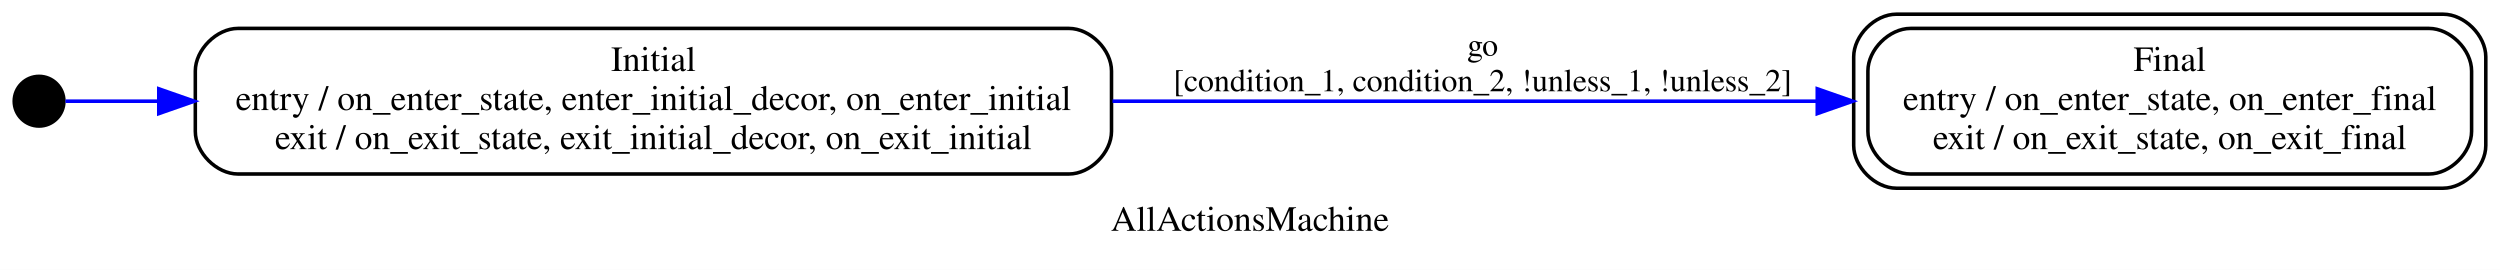
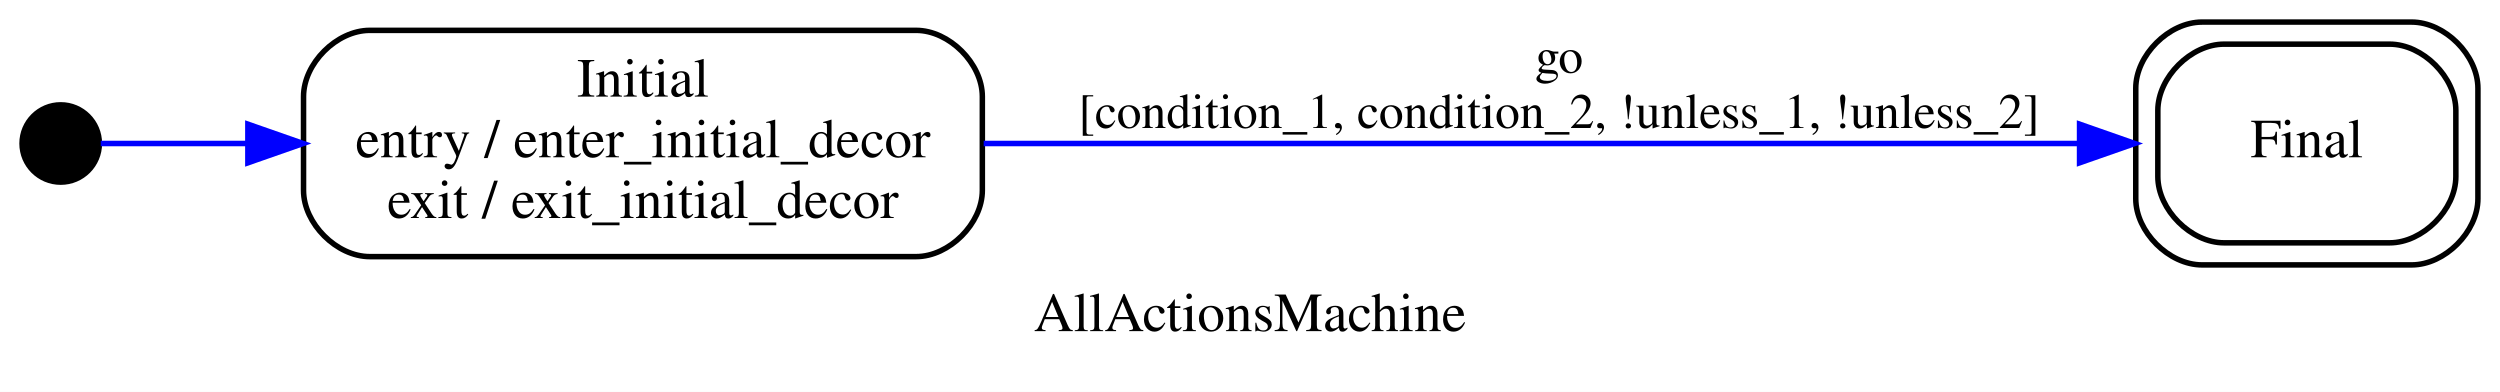
- <svg xmlns="http://www.w3.org/2000/svg" width="704pt" height="76pt" viewBox="0.00 0.00 704.00 76.00">
-   <g id="graph0" class="graph" transform="scale(1 1) rotate(0) translate(4 72)">
-     <polygon fill="#ffffff" stroke="transparent" points="-4,4 -4,-72 700,-72 700,4 -4,4" />
-     <text text-anchor="middle" x="348" y="-7" font-family="Times,serif" font-size="10.00" fill="#000000">AllActionsMachine</text>
+ <svg xmlns="http://www.w3.org/2000/svg" width="453pt" height="71pt" viewBox="0.00 0.00 453.00 71.00">
+   <g id="graph0" class="graph" transform="scale(1 1) rotate(0) translate(4 67)">
+     <polygon fill="#ffffff" stroke="transparent" points="-4,4 -4,-67 449,-67 449,4 -4,4" />
+     <text text-anchor="middle" x="222.5" y="-7" font-family="Times,serif" font-size="10.00" fill="#000000">AllActionsMachine</text>
    <g id="node1" class="node">
-       <ellipse fill="#000000" stroke="#000000" cx="7" cy="-43.5" rx="7" ry="7" />
-       <text text-anchor="middle" x="7" y="-43.2" font-family="Times,serif" font-size="1.00" fill="#000000">i</text>
+       <ellipse fill="#000000" stroke="#000000" cx="7" cy="-41" rx="7" ry="7" />
+       <text text-anchor="middle" x="7" y="-40.7" font-family="Times,serif" font-size="1.00" fill="#000000">i</text>
    </g>
    <g id="node2" class="node">
-       <path fill="#ffffff" stroke="#000000" d="M297,-64C297,-64 63,-64 63,-64 57,-64 51,-58 51,-52 51,-52 51,-35 51,-35 51,-29 57,-23 63,-23 63,-23 297,-23 297,-23 303,-23 309,-29 309,-35 309,-35 309,-52 309,-52 309,-58 303,-64 297,-64" />
-       <text text-anchor="middle" x="180" y="-52" font-family="Times,serif" font-size="10.00" fill="#000000">Initial</text>
-       <text text-anchor="middle" x="180" y="-41" font-family="Times,serif" font-size="10.00" fill="#000000">entry / on_enter_state, enter_initial_decor, on_enter_initial</text>
-       <text text-anchor="middle" x="180" y="-30" font-family="Times,serif" font-size="10.00" fill="#000000">exit / on_exit_state, exit_initial_decor, on_exit_initial</text>
+       <path fill="#ffffff" stroke="#000000" d="M162,-61.5C162,-61.5 63,-61.5 63,-61.5 57,-61.5 51,-55.5 51,-49.5 51,-49.5 51,-32.5 51,-32.5 51,-26.5 57,-20.5 63,-20.5 63,-20.5 162,-20.5 162,-20.5 168,-20.5 174,-26.5 174,-32.5 174,-32.5 174,-49.5 174,-49.5 174,-55.5 168,-61.5 162,-61.5" />
+       <text text-anchor="middle" x="112.5" y="-49.5" font-family="Times,serif" font-size="10.00" fill="#000000">Initial</text>
+       <text text-anchor="middle" x="112.5" y="-38.5" font-family="Times,serif" font-size="10.00" fill="#000000">entry / enter_initial_decor</text>
+       <text text-anchor="middle" x="112.5" y="-27.5" font-family="Times,serif" font-size="10.00" fill="#000000">exit / exit_initial_decor</text>
    </g>
    <g id="edge1" class="edge">
-       <path fill="none" stroke="#0000ff" d="M14.434,-43.5C20.386,-43.5 29.549,-43.5 40.575,-43.5" />
-       <polygon fill="#0000ff" stroke="#0000ff" points="40.711,-47 50.711,-43.5 40.711,-40 40.711,-47" />
+       <path fill="none" stroke="#0000ff" d="M14.251,-41C20.418,-41 29.969,-41 40.741,-41" />
+       <polygon fill="#0000ff" stroke="#0000ff" points="40.914,-44.5 50.914,-41 40.914,-37.5 40.914,-44.5" />
    </g>
    <g id="node3" class="node">
-       <path fill="#ffffff" stroke="#000000" d="M680,-64C680,-64 534,-64 534,-64 528,-64 522,-58 522,-52 522,-52 522,-35 522,-35 522,-29 528,-23 534,-23 534,-23 680,-23 680,-23 686,-23 692,-29 692,-35 692,-35 692,-52 692,-52 692,-58 686,-64 680,-64" />
-       <path fill="none" stroke="#000000" d="M684,-68C684,-68 530,-68 530,-68 524,-68 518,-62 518,-56 518,-56 518,-31 518,-31 518,-25 524,-19 530,-19 530,-19 684,-19 684,-19 690,-19 696,-25 696,-31 696,-31 696,-56 696,-56 696,-62 690,-68 684,-68" />
-       <text text-anchor="middle" x="607" y="-52" font-family="Times,serif" font-size="10.00" fill="#000000">Final</text>
-       <text text-anchor="middle" x="607" y="-41" font-family="Times,serif" font-size="10.00" fill="#000000">entry / on_enter_state, on_enter_final</text>
-       <text text-anchor="middle" x="607" y="-30" font-family="Times,serif" font-size="10.00" fill="#000000">exit / on_exit_state, on_exit_final</text>
+       <path fill="#ffffff" stroke="#000000" d="M429,-59C429,-59 399,-59 399,-59 393,-59 387,-53 387,-47 387,-47 387,-35 387,-35 387,-29 393,-23 399,-23 399,-23 429,-23 429,-23 435,-23 441,-29 441,-35 441,-35 441,-47 441,-47 441,-53 435,-59 429,-59" />
+       <path fill="none" stroke="#000000" d="M433,-63C433,-63 395,-63 395,-63 389,-63 383,-57 383,-51 383,-51 383,-31 383,-31 383,-25 389,-19 395,-19 395,-19 433,-19 433,-19 439,-19 445,-25 445,-31 445,-31 445,-51 445,-51 445,-57 439,-63 433,-63" />
+       <text text-anchor="middle" x="414" y="-38.5" font-family="Times,serif" font-size="10.00" fill="#000000">Final</text>
    </g>
    <g id="edge2" class="edge">
-       <path fill="none" stroke="#0000ff" d="M309.273,-43.5C372.968,-43.5 448.574,-43.5 507.657,-43.5" />
-       <polygon fill="#0000ff" stroke="#0000ff" points="507.74,-47 517.74,-43.5 507.74,-40 507.74,-47" />
-       <text text-anchor="middle" x="413.5" y="-56.3" font-family="Times,serif" font-size="9.00" fill="#000000">go</text>
-       <text text-anchor="middle" x="413.5" y="-46.3" font-family="Times,serif" font-size="9.00" fill="#000000">[condition_1, condition_2, !unless_1, !unless_2]</text>
+       <path fill="none" stroke="#0000ff" d="M174.241,-41C233.554,-41 321.508,-41 372.767,-41" />
+       <polygon fill="#0000ff" stroke="#0000ff" points="372.817,-44.5 382.817,-41 372.817,-37.5 372.817,-44.5" />
+       <text text-anchor="middle" x="278.5" y="-53.8" font-family="Times,serif" font-size="9.00" fill="#000000">go</text>
+       <text text-anchor="middle" x="278.5" y="-43.8" font-family="Times,serif" font-size="9.00" fill="#000000">[condition_1, condition_2, !unless_1, !unless_2]</text>
    </g>
  </g>
</svg>
